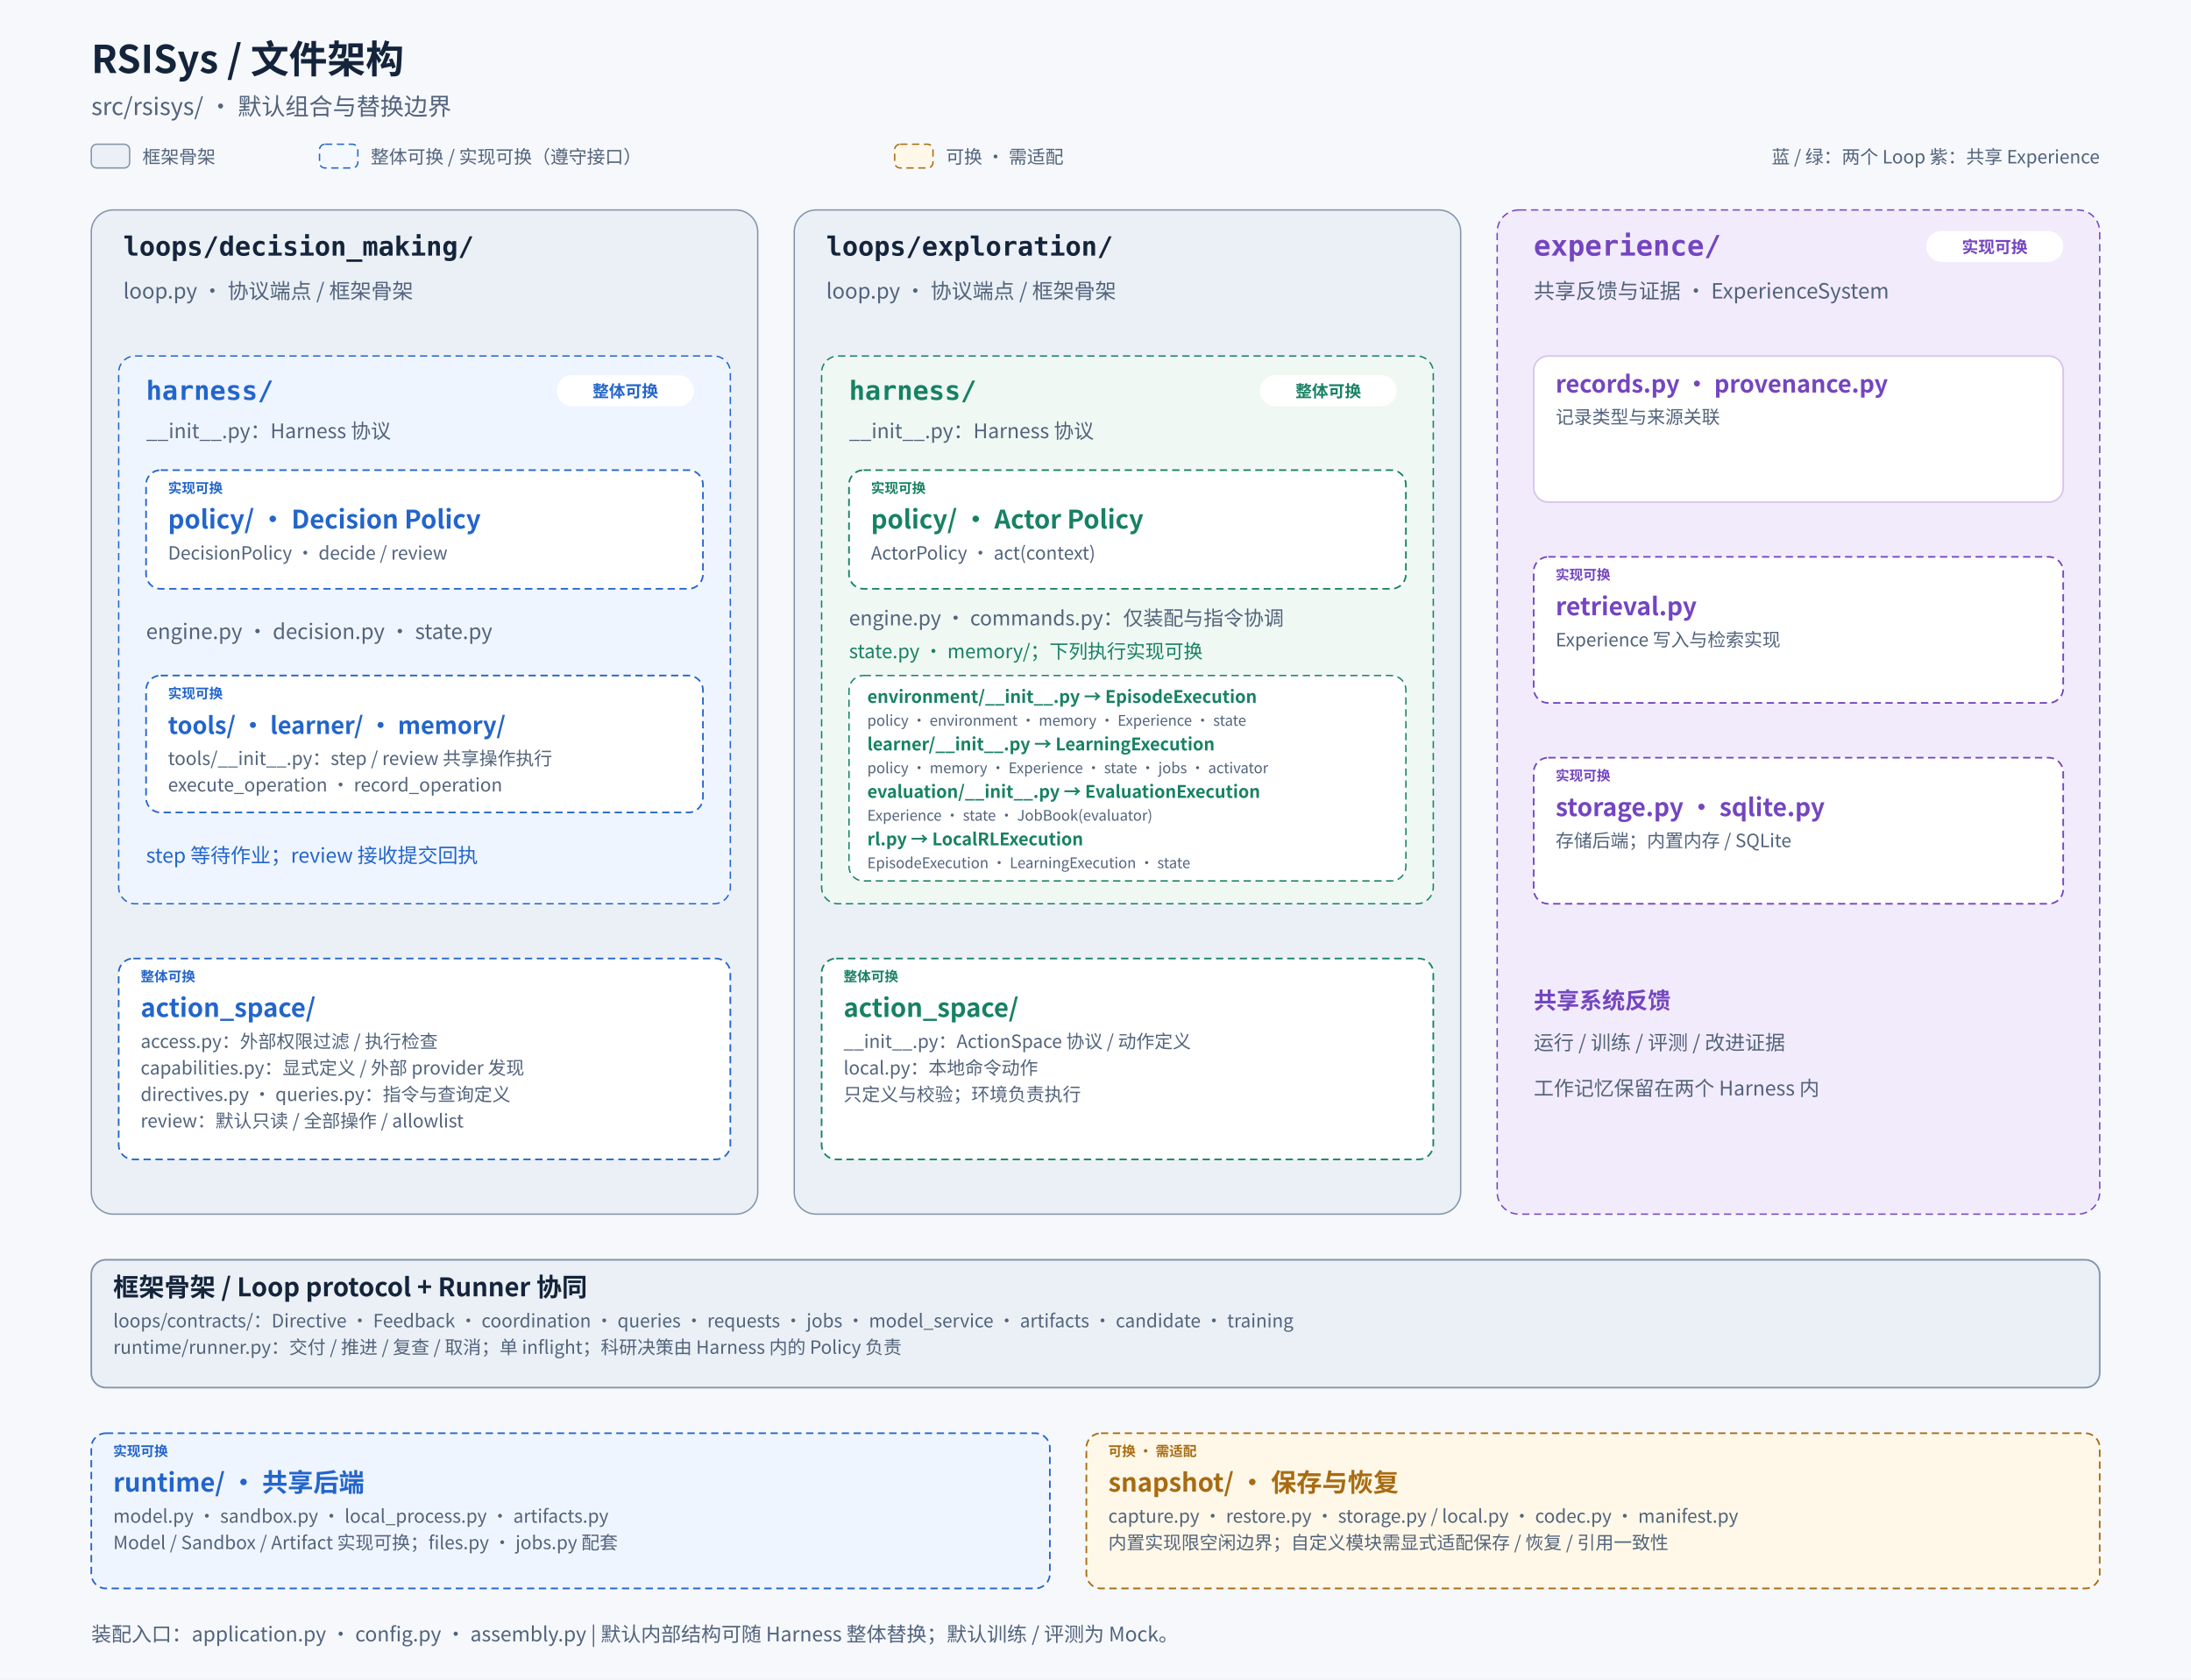
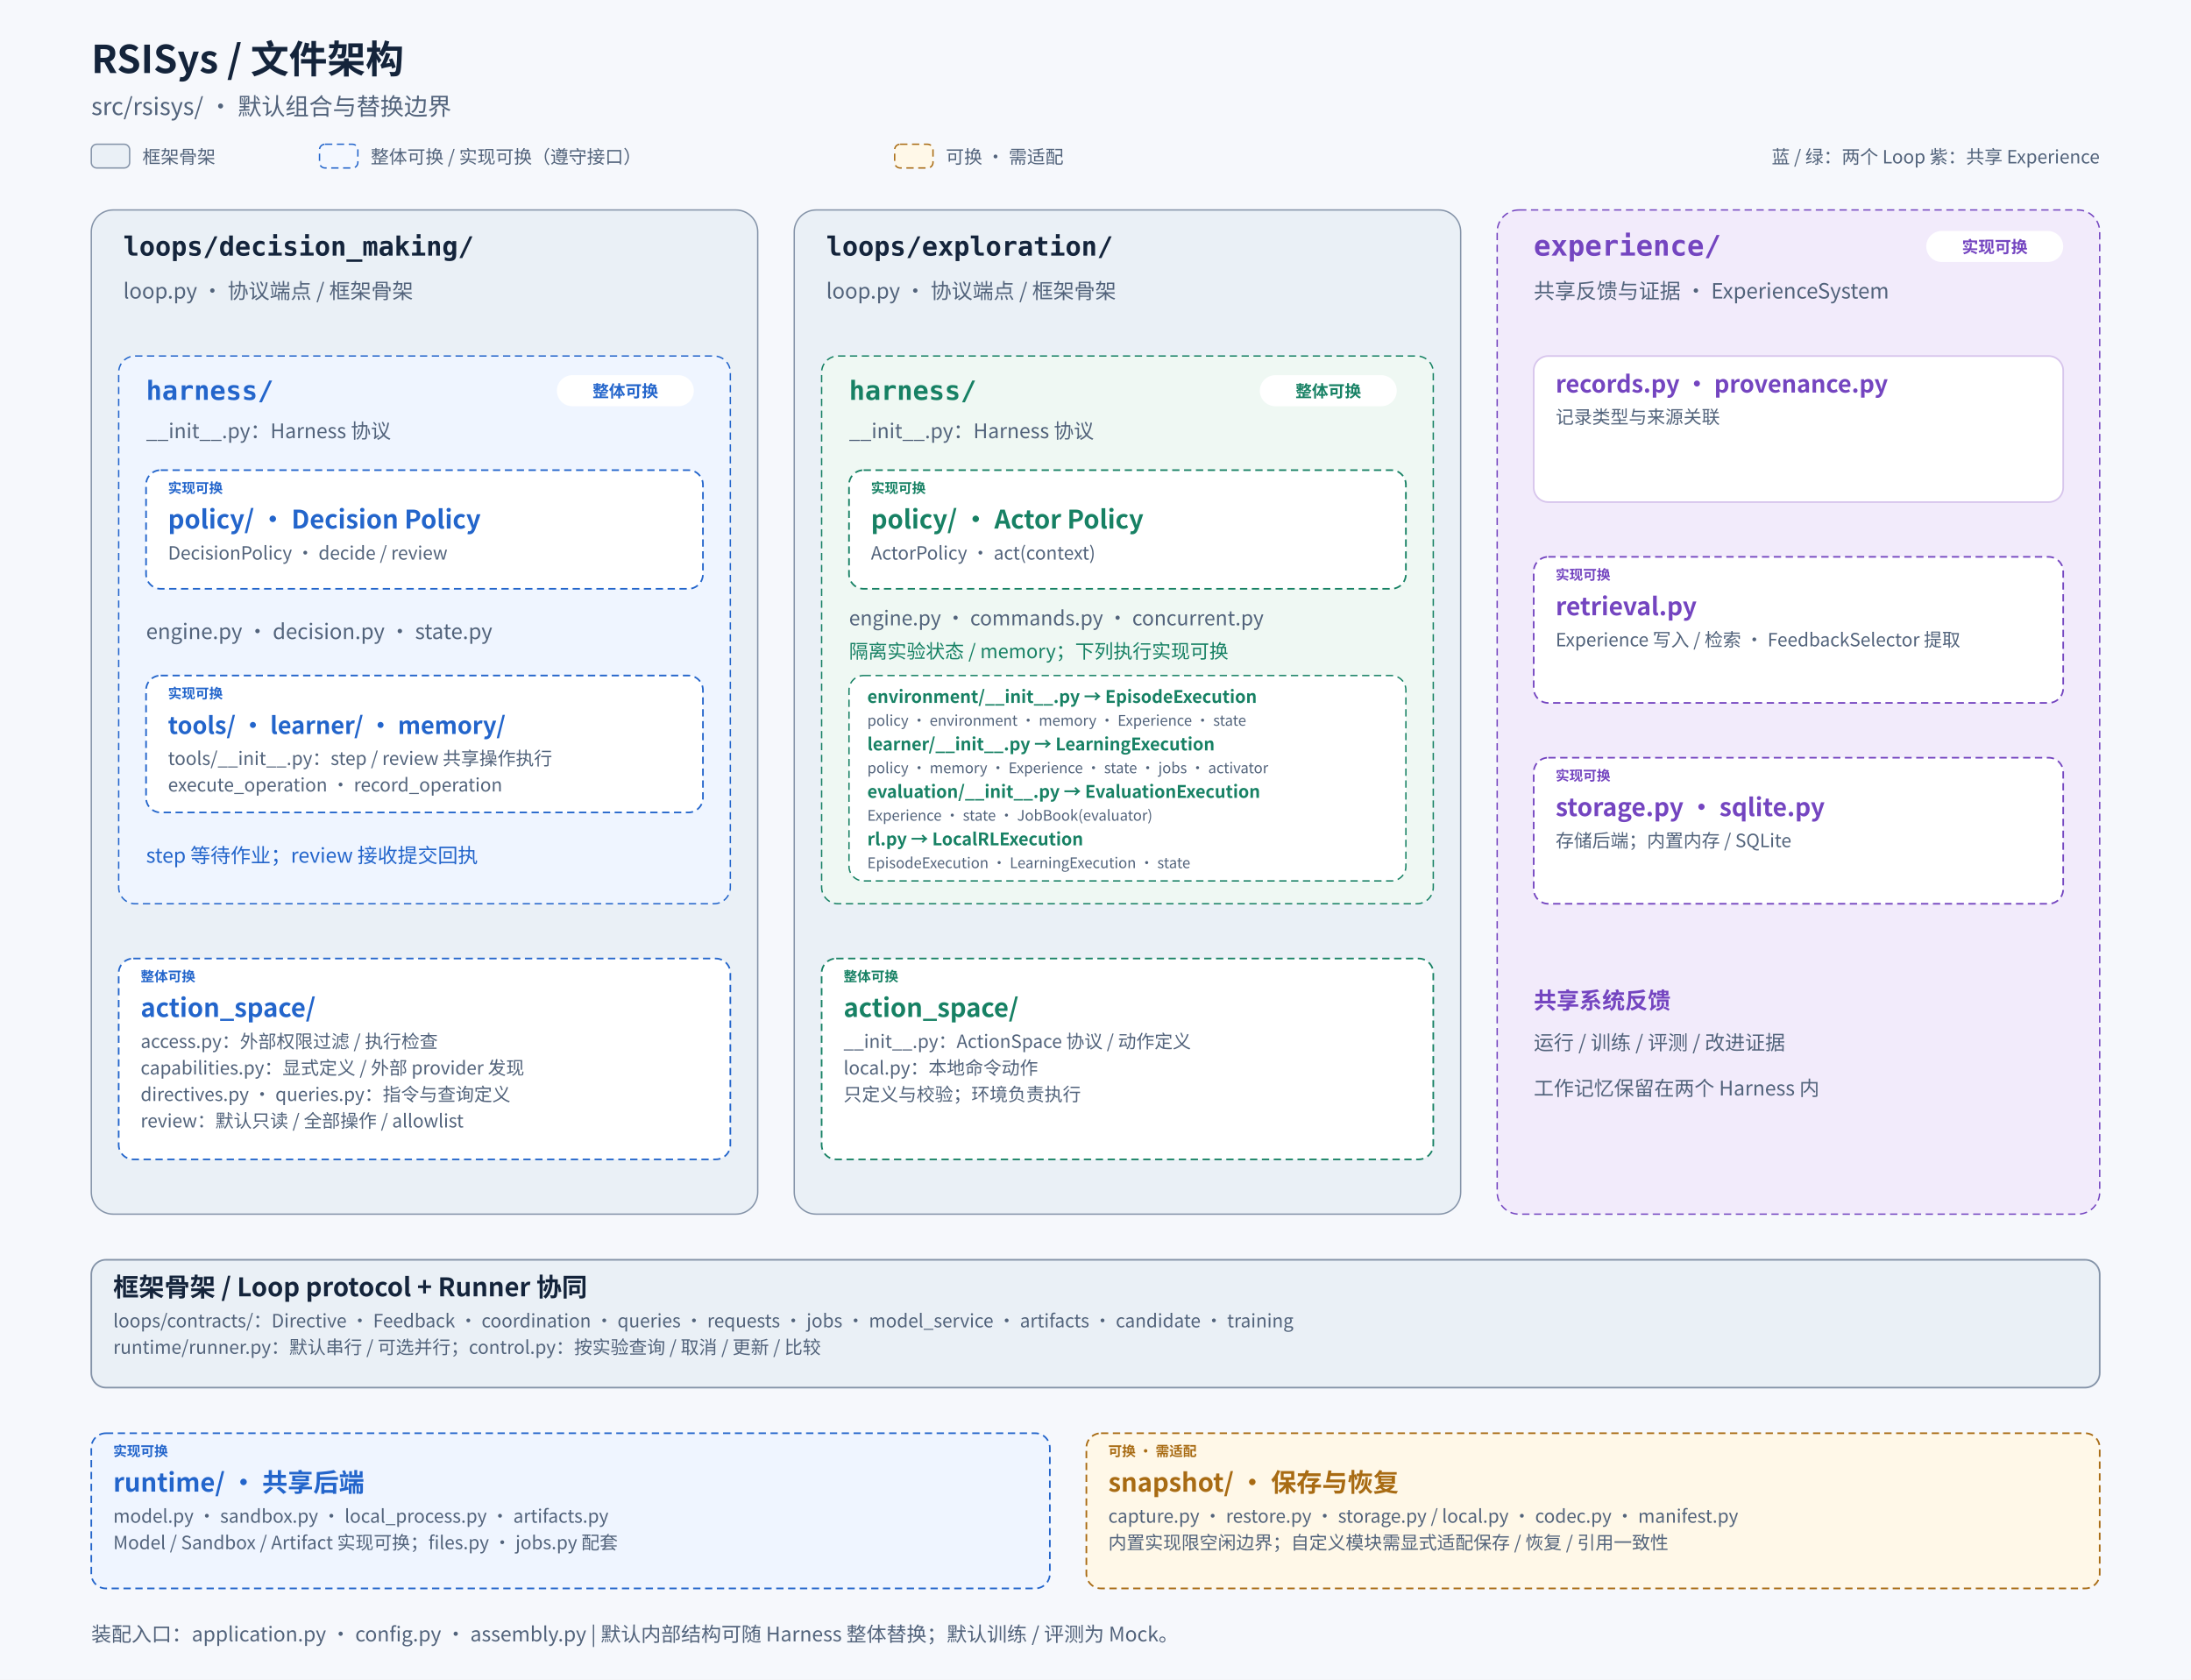
<svg xmlns="http://www.w3.org/2000/svg" width="2400" height="1840" viewBox="0 0 2400 1840" role="img" aria-labelledby="title desc">
  <defs>
    <marker id="arrow-gray" markerWidth="10" markerHeight="10" refX="8.7" refY="5" orient="auto" markerUnits="userSpaceOnUse">
      <path d="M 0 0 L 10 5 L 0 10 Z" fill="#8493A8" />
    </marker>
    <marker id="arrow-blue" markerWidth="10" markerHeight="10" refX="8.7" refY="5" orient="auto" markerUnits="userSpaceOnUse">
      <path d="M 0 0 L 10 5 L 0 10 Z" fill="#2365CB" />
    </marker>
    <marker id="arrow-green" markerWidth="10" markerHeight="10" refX="8.7" refY="5" orient="auto" markerUnits="userSpaceOnUse">
      <path d="M 0 0 L 10 5 L 0 10 Z" fill="#178164" />
    </marker>
    <marker id="arrow-purple" markerWidth="10" markerHeight="10" refX="8.7" refY="5" orient="auto" markerUnits="userSpaceOnUse">
      <path d="M 0 0 L 10 5 L 0 10 Z" fill="#7445C0" />
    </marker>
    <marker id="arrow-amber" markerWidth="10" markerHeight="10" refX="8.7" refY="5" orient="auto" markerUnits="userSpaceOnUse">
      <path d="M 0 0 L 10 5 L 0 10 Z" fill="#A86B13" />
    </marker>
  </defs>
  <rect width="2400" height="1840" fill="#F6F8FC" />
  <text x="100" y="80" font-family="'PingFang SC', 'Noto Sans CJK SC', 'Microsoft YaHei', sans-serif" font-size="42" font-weight="750" fill="#14243B" text-anchor="start">RSISys / 文件架构</text>
  <text x="100" y="126" font-family="'PingFang SC', 'Noto Sans CJK SC', 'Microsoft YaHei', sans-serif" font-size="26" font-weight="400" fill="#52637B" text-anchor="start">src/rsisys/ · 默认组合与替换边界</text>
  <rect x="100" y="158" width="42" height="26" rx="6" fill="#EAF0F6" stroke="#8493A8" stroke-width="1.5" />
  <text x="156" y="179" font-family="'PingFang SC', 'Noto Sans CJK SC', 'Microsoft YaHei', sans-serif" font-size="20" font-weight="400" fill="#52637B" text-anchor="start">框架骨架</text>
  <rect x="350" y="158" width="42" height="26" rx="6" fill="#F4F8FF" stroke="#2365CB" stroke-width="1.5" stroke-dasharray="8 5" />
  <text x="406" y="179" font-family="'PingFang SC', 'Noto Sans CJK SC', 'Microsoft YaHei', sans-serif" font-size="20" font-weight="400" fill="#52637B" text-anchor="start">整体可换 / 实现可换（遵守接口）</text>
  <rect x="980" y="158" width="42" height="26" rx="6" fill="#FFF8E8" stroke="#A86B13" stroke-width="1.5" stroke-dasharray="8 5" />
  <text x="1036" y="179" font-family="'PingFang SC', 'Noto Sans CJK SC', 'Microsoft YaHei', sans-serif" font-size="20" font-weight="400" fill="#52637B" text-anchor="start">可换 · 需适配</text>
  <text x="2300" y="179" font-family="'PingFang SC', 'Noto Sans CJK SC', 'Microsoft YaHei', sans-serif" font-size="20" font-weight="400" fill="#52637B" text-anchor="end">蓝 / 绿：两个 Loop    紫：共享 Experience</text>
  <g id="decision-dir">
    <rect x="100" y="230" width="730" height="1100" rx="24" fill="#EAF0F6" stroke="#8493A8" stroke-width="1.5" />
    <text x="135" y="280" font-family="'SFMono-Regular', 'Menlo', 'Consolas', 'PingFang SC', monospace" font-size="29" font-weight="700" fill="#14243B" text-anchor="start">loops/decision_making/</text>
    <text x="135" y="327" font-family="'PingFang SC', 'Noto Sans CJK SC', 'Microsoft YaHei', sans-serif" font-size="23" font-weight="400" fill="#52637B" text-anchor="start">loop.py · 协议端点 / 框架骨架</text>
    <rect x="130" y="390" width="670" height="600" rx="18" fill="#EFF5FF" stroke="#2365CB" stroke-width="1.5" stroke-dasharray="8 5" />
    <text x="160" y="438" font-family="'SFMono-Regular', 'Menlo', 'Consolas', 'PingFang SC', monospace" font-size="29" font-weight="650" fill="#2365CB" text-anchor="start">harness/</text>
    <rect x="610" y="411" width="150" height="34" rx="17" fill="#FFFFFF" stroke="none" stroke-width="0" />
    <text x="685.0" y="435" font-family="'PingFang SC', 'Noto Sans CJK SC', 'Microsoft YaHei', sans-serif" font-size="18" font-weight="600" fill="#2365CB" text-anchor="middle">整体可换</text>
    <text x="160" y="480" font-family="'PingFang SC', 'Noto Sans CJK SC', 'Microsoft YaHei', sans-serif" font-size="22" font-weight="400" fill="#52637B" text-anchor="start">__init__.py：Harness 协议</text>
    <g id="decision-dir-policy">
      <rect x="160" y="515" width="610" height="130" rx="16" fill="#FFFFFF" stroke="#2365CB" stroke-width="1.8" stroke-dasharray="8 5" />
      <text x="184" y="540" font-family="'PingFang SC', 'Noto Sans CJK SC', 'Microsoft YaHei', sans-serif" font-size="15" font-weight="700" fill="#2365CB" text-anchor="start">实现可换</text>
      <text x="184" y="579" font-family="'PingFang SC', 'Noto Sans CJK SC', 'Microsoft YaHei', sans-serif" font-size="28" font-weight="650" fill="#2365CB" text-anchor="start">policy/ · Decision Policy</text>
      <text x="184" y="613" font-family="'PingFang SC', 'Noto Sans CJK SC', 'Microsoft YaHei', sans-serif" font-size="20" font-weight="400" fill="#52637B" text-anchor="start">DecisionPolicy · decide / review</text>
    </g>
    <text x="160" y="700" font-family="'PingFang SC', 'Noto Sans CJK SC', 'Microsoft YaHei', sans-serif" font-size="23" font-weight="400" fill="#52637B" text-anchor="start">engine.py · decision.py · state.py</text>
    <g id="decision-dir-internals">
      <rect x="160" y="740" width="610" height="150" rx="16" fill="#FFFFFF" stroke="#2365CB" stroke-width="1.8" stroke-dasharray="8 5" />
      <text x="184" y="765" font-family="'PingFang SC', 'Noto Sans CJK SC', 'Microsoft YaHei', sans-serif" font-size="15" font-weight="700" fill="#2365CB" text-anchor="start">实现可换</text>
      <text x="184" y="804" font-family="'PingFang SC', 'Noto Sans CJK SC', 'Microsoft YaHei', sans-serif" font-size="26" font-weight="650" fill="#2365CB" text-anchor="start">tools/ · learner/ · memory/</text>
      <text x="184" y="838" font-family="'PingFang SC', 'Noto Sans CJK SC', 'Microsoft YaHei', sans-serif" font-size="20" font-weight="400" fill="#52637B" text-anchor="start">tools/__init__.py：step / review 共享操作执行</text>
      <text x="184" y="867" font-family="'PingFang SC', 'Noto Sans CJK SC', 'Microsoft YaHei', sans-serif" font-size="20" font-weight="400" fill="#52637B" text-anchor="start">execute_operation · record_operation</text>
    </g>
    <text x="160" y="945" font-family="'PingFang SC', 'Noto Sans CJK SC', 'Microsoft YaHei', sans-serif" font-size="22" font-weight="400" fill="#2365CB" text-anchor="start">step 等待作业；review 接收提交回执</text>
    <g id="decision-dir-action-space">
      <rect x="130" y="1050" width="670" height="220" rx="16" fill="#FFFFFF" stroke="#2365CB" stroke-width="1.8" stroke-dasharray="8 5" />
      <text x="154" y="1075" font-family="'PingFang SC', 'Noto Sans CJK SC', 'Microsoft YaHei', sans-serif" font-size="15" font-weight="700" fill="#2365CB" text-anchor="start">整体可换</text>
      <text x="154" y="1114" font-family="'PingFang SC', 'Noto Sans CJK SC', 'Microsoft YaHei', sans-serif" font-size="28" font-weight="650" fill="#2365CB" text-anchor="start">action_space/</text>
      <text x="154" y="1148" font-family="'PingFang SC', 'Noto Sans CJK SC', 'Microsoft YaHei', sans-serif" font-size="20" font-weight="400" fill="#52637B" text-anchor="start">access.py：外部权限过滤 / 执行检查</text>
      <text x="154" y="1177" font-family="'PingFang SC', 'Noto Sans CJK SC', 'Microsoft YaHei', sans-serif" font-size="20" font-weight="400" fill="#52637B" text-anchor="start">capabilities.py：显式定义 / 外部 provider 发现</text>
      <text x="154" y="1206" font-family="'PingFang SC', 'Noto Sans CJK SC', 'Microsoft YaHei', sans-serif" font-size="20" font-weight="400" fill="#52637B" text-anchor="start">directives.py · queries.py：指令与查询定义</text>
      <text x="154" y="1235" font-family="'PingFang SC', 'Noto Sans CJK SC', 'Microsoft YaHei', sans-serif" font-size="20" font-weight="400" fill="#52637B" text-anchor="start">review：默认只读 / 全部操作 / allowlist</text>
    </g>
  </g>
  <g id="exploration-dir">
    <rect x="870" y="230" width="730" height="1100" rx="24" fill="#EAF0F6" stroke="#8493A8" stroke-width="1.5" />
    <text x="905" y="280" font-family="'SFMono-Regular', 'Menlo', 'Consolas', 'PingFang SC', monospace" font-size="29" font-weight="700" fill="#14243B" text-anchor="start">loops/exploration/</text>
    <text x="905" y="327" font-family="'PingFang SC', 'Noto Sans CJK SC', 'Microsoft YaHei', sans-serif" font-size="23" font-weight="400" fill="#52637B" text-anchor="start">loop.py · 协议端点 / 框架骨架</text>
    <rect x="900" y="390" width="670" height="600" rx="18" fill="#EFF8F3" stroke="#178164" stroke-width="1.5" stroke-dasharray="8 5" />
    <text x="930" y="438" font-family="'SFMono-Regular', 'Menlo', 'Consolas', 'PingFang SC', monospace" font-size="29" font-weight="650" fill="#178164" text-anchor="start">harness/</text>
    <rect x="1380" y="411" width="150" height="34" rx="17" fill="#FFFFFF" stroke="none" stroke-width="0" />
    <text x="1455.0" y="435" font-family="'PingFang SC', 'Noto Sans CJK SC', 'Microsoft YaHei', sans-serif" font-size="18" font-weight="600" fill="#178164" text-anchor="middle">整体可换</text>
    <text x="930" y="480" font-family="'PingFang SC', 'Noto Sans CJK SC', 'Microsoft YaHei', sans-serif" font-size="22" font-weight="400" fill="#52637B" text-anchor="start">__init__.py：Harness 协议</text>
    <g id="exploration-dir-policy">
      <rect x="930" y="515" width="610" height="130" rx="16" fill="#FFFFFF" stroke="#178164" stroke-width="1.8" stroke-dasharray="8 5" />
      <text x="954" y="540" font-family="'PingFang SC', 'Noto Sans CJK SC', 'Microsoft YaHei', sans-serif" font-size="15" font-weight="700" fill="#178164" text-anchor="start">实现可换</text>
      <text x="954" y="579" font-family="'PingFang SC', 'Noto Sans CJK SC', 'Microsoft YaHei', sans-serif" font-size="28" font-weight="650" fill="#178164" text-anchor="start">policy/ · Actor Policy</text>
      <text x="954" y="613" font-family="'PingFang SC', 'Noto Sans CJK SC', 'Microsoft YaHei', sans-serif" font-size="20" font-weight="400" fill="#52637B" text-anchor="start">ActorPolicy · act(context)</text>
    </g>
-     <text x="930" y="685" font-family="'PingFang SC', 'Noto Sans CJK SC', 'Microsoft YaHei', sans-serif" font-size="22" font-weight="400" fill="#52637B" text-anchor="start">engine.py · commands.py：仅装配与指令协调</text>
-     <text x="930" y="721" font-family="'PingFang SC', 'Noto Sans CJK SC', 'Microsoft YaHei', sans-serif" font-size="21" font-weight="400" fill="#178164" text-anchor="start">state.py · memory/；下列执行实现可换</text>
+     <text x="930" y="685" font-family="'PingFang SC', 'Noto Sans CJK SC', 'Microsoft YaHei', sans-serif" font-size="22" font-weight="400" fill="#52637B" text-anchor="start">engine.py · commands.py · concurrent.py</text>
+     <text x="930" y="721" font-family="'PingFang SC', 'Noto Sans CJK SC', 'Microsoft YaHei', sans-serif" font-size="21" font-weight="400" fill="#178164" text-anchor="start">隔离实验状态 / memory；下列执行实现可换</text>
    <g id="exploration-dir-internals">
      <rect x="930" y="740" width="610" height="225" rx="16" fill="#FFFFFF" stroke="#178164" stroke-width="1.5" stroke-dasharray="8 5" />
      <text x="950" y="770" font-family="'PingFang SC', 'Noto Sans CJK SC', 'Microsoft YaHei', sans-serif" font-size="19" font-weight="600" fill="#178164" text-anchor="start">environment/__init__.py → EpisodeExecution</text>
      <text x="950" y="795" font-family="'PingFang SC', 'Noto Sans CJK SC', 'Microsoft YaHei', sans-serif" font-size="16" font-weight="400" fill="#52637B" text-anchor="start">policy · environment · memory · Experience · state</text>
      <text x="950" y="822" font-family="'PingFang SC', 'Noto Sans CJK SC', 'Microsoft YaHei', sans-serif" font-size="19" font-weight="600" fill="#178164" text-anchor="start">learner/__init__.py → LearningExecution</text>
      <text x="950" y="847" font-family="'PingFang SC', 'Noto Sans CJK SC', 'Microsoft YaHei', sans-serif" font-size="16" font-weight="400" fill="#52637B" text-anchor="start">policy · memory · Experience · state · jobs · activator</text>
      <text x="950" y="874" font-family="'PingFang SC', 'Noto Sans CJK SC', 'Microsoft YaHei', sans-serif" font-size="19" font-weight="600" fill="#178164" text-anchor="start">evaluation/__init__.py → EvaluationExecution</text>
      <text x="950" y="899" font-family="'PingFang SC', 'Noto Sans CJK SC', 'Microsoft YaHei', sans-serif" font-size="16" font-weight="400" fill="#52637B" text-anchor="start">Experience · state · JobBook(evaluator)</text>
      <text x="950" y="926" font-family="'PingFang SC', 'Noto Sans CJK SC', 'Microsoft YaHei', sans-serif" font-size="19" font-weight="600" fill="#178164" text-anchor="start">rl.py → LocalRLExecution</text>
      <text x="950" y="951" font-family="'PingFang SC', 'Noto Sans CJK SC', 'Microsoft YaHei', sans-serif" font-size="16" font-weight="400" fill="#52637B" text-anchor="start">EpisodeExecution · LearningExecution · state</text>
    </g>
    <g id="exploration-dir-action-space">
      <rect x="900" y="1050" width="670" height="220" rx="16" fill="#FFFFFF" stroke="#178164" stroke-width="1.8" stroke-dasharray="8 5" />
      <text x="924" y="1075" font-family="'PingFang SC', 'Noto Sans CJK SC', 'Microsoft YaHei', sans-serif" font-size="15" font-weight="700" fill="#178164" text-anchor="start">整体可换</text>
      <text x="924" y="1114" font-family="'PingFang SC', 'Noto Sans CJK SC', 'Microsoft YaHei', sans-serif" font-size="28" font-weight="650" fill="#178164" text-anchor="start">action_space/</text>
      <text x="924" y="1148" font-family="'PingFang SC', 'Noto Sans CJK SC', 'Microsoft YaHei', sans-serif" font-size="20" font-weight="400" fill="#52637B" text-anchor="start">__init__.py：ActionSpace 协议 / 动作定义</text>
      <text x="924" y="1177" font-family="'PingFang SC', 'Noto Sans CJK SC', 'Microsoft YaHei', sans-serif" font-size="20" font-weight="400" fill="#52637B" text-anchor="start">local.py：本地命令动作</text>
      <text x="924" y="1206" font-family="'PingFang SC', 'Noto Sans CJK SC', 'Microsoft YaHei', sans-serif" font-size="20" font-weight="400" fill="#52637B" text-anchor="start">只定义与校验；环境负责执行</text>
    </g>
  </g>
  <rect x="1640" y="230" width="660" height="1100" rx="24" fill="#F2EBFB" stroke="#7445C0" stroke-width="1.5" stroke-dasharray="8 5" />
  <text x="1680" y="280" font-family="'SFMono-Regular', 'Menlo', 'Consolas', 'PingFang SC', monospace" font-size="31" font-weight="700" fill="#7445C0" text-anchor="start">experience/</text>
  <rect x="2110" y="253" width="150" height="34" rx="17" fill="#FFFFFF" stroke="none" stroke-width="0" />
  <text x="2185.0" y="277" font-family="'PingFang SC', 'Noto Sans CJK SC', 'Microsoft YaHei', sans-serif" font-size="18" font-weight="600" fill="#7445C0" text-anchor="middle">实现可换</text>
  <text x="1680" y="327" font-family="'PingFang SC', 'Noto Sans CJK SC', 'Microsoft YaHei', sans-serif" font-size="23" font-weight="400" fill="#52637B" text-anchor="start">共享反馈与证据 · ExperienceSystem</text>
  <g id="experience-records">
    <rect x="1680" y="390" width="580" height="160" rx="16" fill="#FFFFFF" stroke="#D7C5EC" stroke-width="1.8" />
    <text x="1704" y="430" font-family="'PingFang SC', 'Noto Sans CJK SC', 'Microsoft YaHei', sans-serif" font-size="26" font-weight="650" fill="#7445C0" text-anchor="start">records.py · provenance.py</text>
    <text x="1704" y="464" font-family="'PingFang SC', 'Noto Sans CJK SC', 'Microsoft YaHei', sans-serif" font-size="20" font-weight="400" fill="#52637B" text-anchor="start">记录类型与来源关联</text>
  </g>
  <g id="experience-retrieval">
    <rect x="1680" y="610" width="580" height="160" rx="16" fill="#FFFFFF" stroke="#7445C0" stroke-width="1.8" stroke-dasharray="8 5" />
    <text x="1704" y="635" font-family="'PingFang SC', 'Noto Sans CJK SC', 'Microsoft YaHei', sans-serif" font-size="15" font-weight="700" fill="#7445C0" text-anchor="start">实现可换</text>
    <text x="1704" y="674" font-family="'PingFang SC', 'Noto Sans CJK SC', 'Microsoft YaHei', sans-serif" font-size="27" font-weight="650" fill="#7445C0" text-anchor="start">retrieval.py</text>
-     <text x="1704" y="708" font-family="'PingFang SC', 'Noto Sans CJK SC', 'Microsoft YaHei', sans-serif" font-size="20" font-weight="400" fill="#52637B" text-anchor="start">Experience 写入与检索实现</text>
+     <text x="1704" y="708" font-family="'PingFang SC', 'Noto Sans CJK SC', 'Microsoft YaHei', sans-serif" font-size="20" font-weight="400" fill="#52637B" text-anchor="start">Experience 写入 / 检索 · FeedbackSelector 提取</text>
  </g>
  <g id="experience-storage">
    <rect x="1680" y="830" width="580" height="160" rx="16" fill="#FFFFFF" stroke="#7445C0" stroke-width="1.8" stroke-dasharray="8 5" />
    <text x="1704" y="855" font-family="'PingFang SC', 'Noto Sans CJK SC', 'Microsoft YaHei', sans-serif" font-size="15" font-weight="700" fill="#7445C0" text-anchor="start">实现可换</text>
    <text x="1704" y="894" font-family="'PingFang SC', 'Noto Sans CJK SC', 'Microsoft YaHei', sans-serif" font-size="27" font-weight="650" fill="#7445C0" text-anchor="start">storage.py · sqlite.py</text>
    <text x="1704" y="928" font-family="'PingFang SC', 'Noto Sans CJK SC', 'Microsoft YaHei', sans-serif" font-size="20" font-weight="400" fill="#52637B" text-anchor="start">存储后端；内置内存 / SQLite</text>
  </g>
  <text x="1680" y="1105" font-family="'PingFang SC', 'Noto Sans CJK SC', 'Microsoft YaHei', sans-serif" font-size="25" font-weight="650" fill="#7445C0" text-anchor="start">共享系统反馈</text>
  <text x="1680" y="1150" font-family="'PingFang SC', 'Noto Sans CJK SC', 'Microsoft YaHei', sans-serif" font-size="22" font-weight="400" fill="#52637B" text-anchor="start">运行 / 训练 / 评测 / 改进证据</text>
  <text x="1680" y="1200" font-family="'PingFang SC', 'Noto Sans CJK SC', 'Microsoft YaHei', sans-serif" font-size="22" font-weight="400" fill="#52637B" text-anchor="start">工作记忆保留在两个 Harness 内</text>
  <g id="framework">
    <rect x="100" y="1380" width="2200" height="140" rx="16" fill="#EAF0F6" stroke="#8493A8" stroke-width="1.8" />
    <text x="124" y="1420" font-family="'PingFang SC', 'Noto Sans CJK SC', 'Microsoft YaHei', sans-serif" font-size="28" font-weight="650" fill="#14243B" text-anchor="start">框架骨架 / Loop protocol + Runner 协同</text>
    <text x="124" y="1454" font-family="'PingFang SC', 'Noto Sans CJK SC', 'Microsoft YaHei', sans-serif" font-size="20" font-weight="400" fill="#52637B" text-anchor="start">loops/contracts/：Directive · Feedback · coordination · queries · requests · jobs · model_service · artifacts · candidate · training</text>
-     <text x="124" y="1483" font-family="'PingFang SC', 'Noto Sans CJK SC', 'Microsoft YaHei', sans-serif" font-size="20" font-weight="400" fill="#52637B" text-anchor="start">runtime/runner.py：交付 / 推进 / 复查 / 取消；单 inflight；科研决策由 Harness 内的 Policy 负责</text>
+     <text x="124" y="1483" font-family="'PingFang SC', 'Noto Sans CJK SC', 'Microsoft YaHei', sans-serif" font-size="20" font-weight="400" fill="#52637B" text-anchor="start">runtime/runner.py：默认串行 / 可选并行；control.py：按实验查询 / 取消 / 更新 / 比较</text>
  </g>
  <g id="runtime-dir">
    <rect x="100" y="1570" width="1050" height="170" rx="16" fill="#EFF5FF" stroke="#2365CB" stroke-width="1.8" stroke-dasharray="8 5" />
    <text x="124" y="1595" font-family="'PingFang SC', 'Noto Sans CJK SC', 'Microsoft YaHei', sans-serif" font-size="15" font-weight="700" fill="#2365CB" text-anchor="start">实现可换</text>
    <text x="124" y="1634" font-family="'PingFang SC', 'Noto Sans CJK SC', 'Microsoft YaHei', sans-serif" font-size="28" font-weight="650" fill="#2365CB" text-anchor="start">runtime/ · 共享后端</text>
    <text x="124" y="1668" font-family="'PingFang SC', 'Noto Sans CJK SC', 'Microsoft YaHei', sans-serif" font-size="20" font-weight="400" fill="#52637B" text-anchor="start">model.py · sandbox.py · local_process.py · artifacts.py</text>
    <text x="124" y="1697" font-family="'PingFang SC', 'Noto Sans CJK SC', 'Microsoft YaHei', sans-serif" font-size="20" font-weight="400" fill="#52637B" text-anchor="start">Model / Sandbox / Artifact 实现可换；files.py · jobs.py 配套</text>
  </g>
  <g id="snapshot-dir">
    <rect x="1190" y="1570" width="1110" height="170" rx="16" fill="#FFF8E8" stroke="#A86B13" stroke-width="1.8" stroke-dasharray="8 5" />
    <text x="1214" y="1595" font-family="'PingFang SC', 'Noto Sans CJK SC', 'Microsoft YaHei', sans-serif" font-size="15" font-weight="700" fill="#A86B13" text-anchor="start">可换 · 需适配</text>
    <text x="1214" y="1634" font-family="'PingFang SC', 'Noto Sans CJK SC', 'Microsoft YaHei', sans-serif" font-size="28" font-weight="650" fill="#A86B13" text-anchor="start">snapshot/ · 保存与恢复</text>
    <text x="1214" y="1668" font-family="'PingFang SC', 'Noto Sans CJK SC', 'Microsoft YaHei', sans-serif" font-size="20" font-weight="400" fill="#52637B" text-anchor="start">capture.py · restore.py · storage.py / local.py · codec.py · manifest.py</text>
    <text x="1214" y="1697" font-family="'PingFang SC', 'Noto Sans CJK SC', 'Microsoft YaHei', sans-serif" font-size="20" font-weight="400" fill="#52637B" text-anchor="start">内置实现限空闲边界；自定义模块需显式适配保存 / 恢复 / 引用一致性</text>
  </g>
  <text x="100" y="1798" font-family="'PingFang SC', 'Noto Sans CJK SC', 'Microsoft YaHei', sans-serif" font-size="22" font-weight="400" fill="#52637B" text-anchor="start">装配入口：application.py · config.py · assembly.py    |    默认内部结构可随 Harness 整体替换；默认训练 / 评测为 Mock。</text>
</svg>
